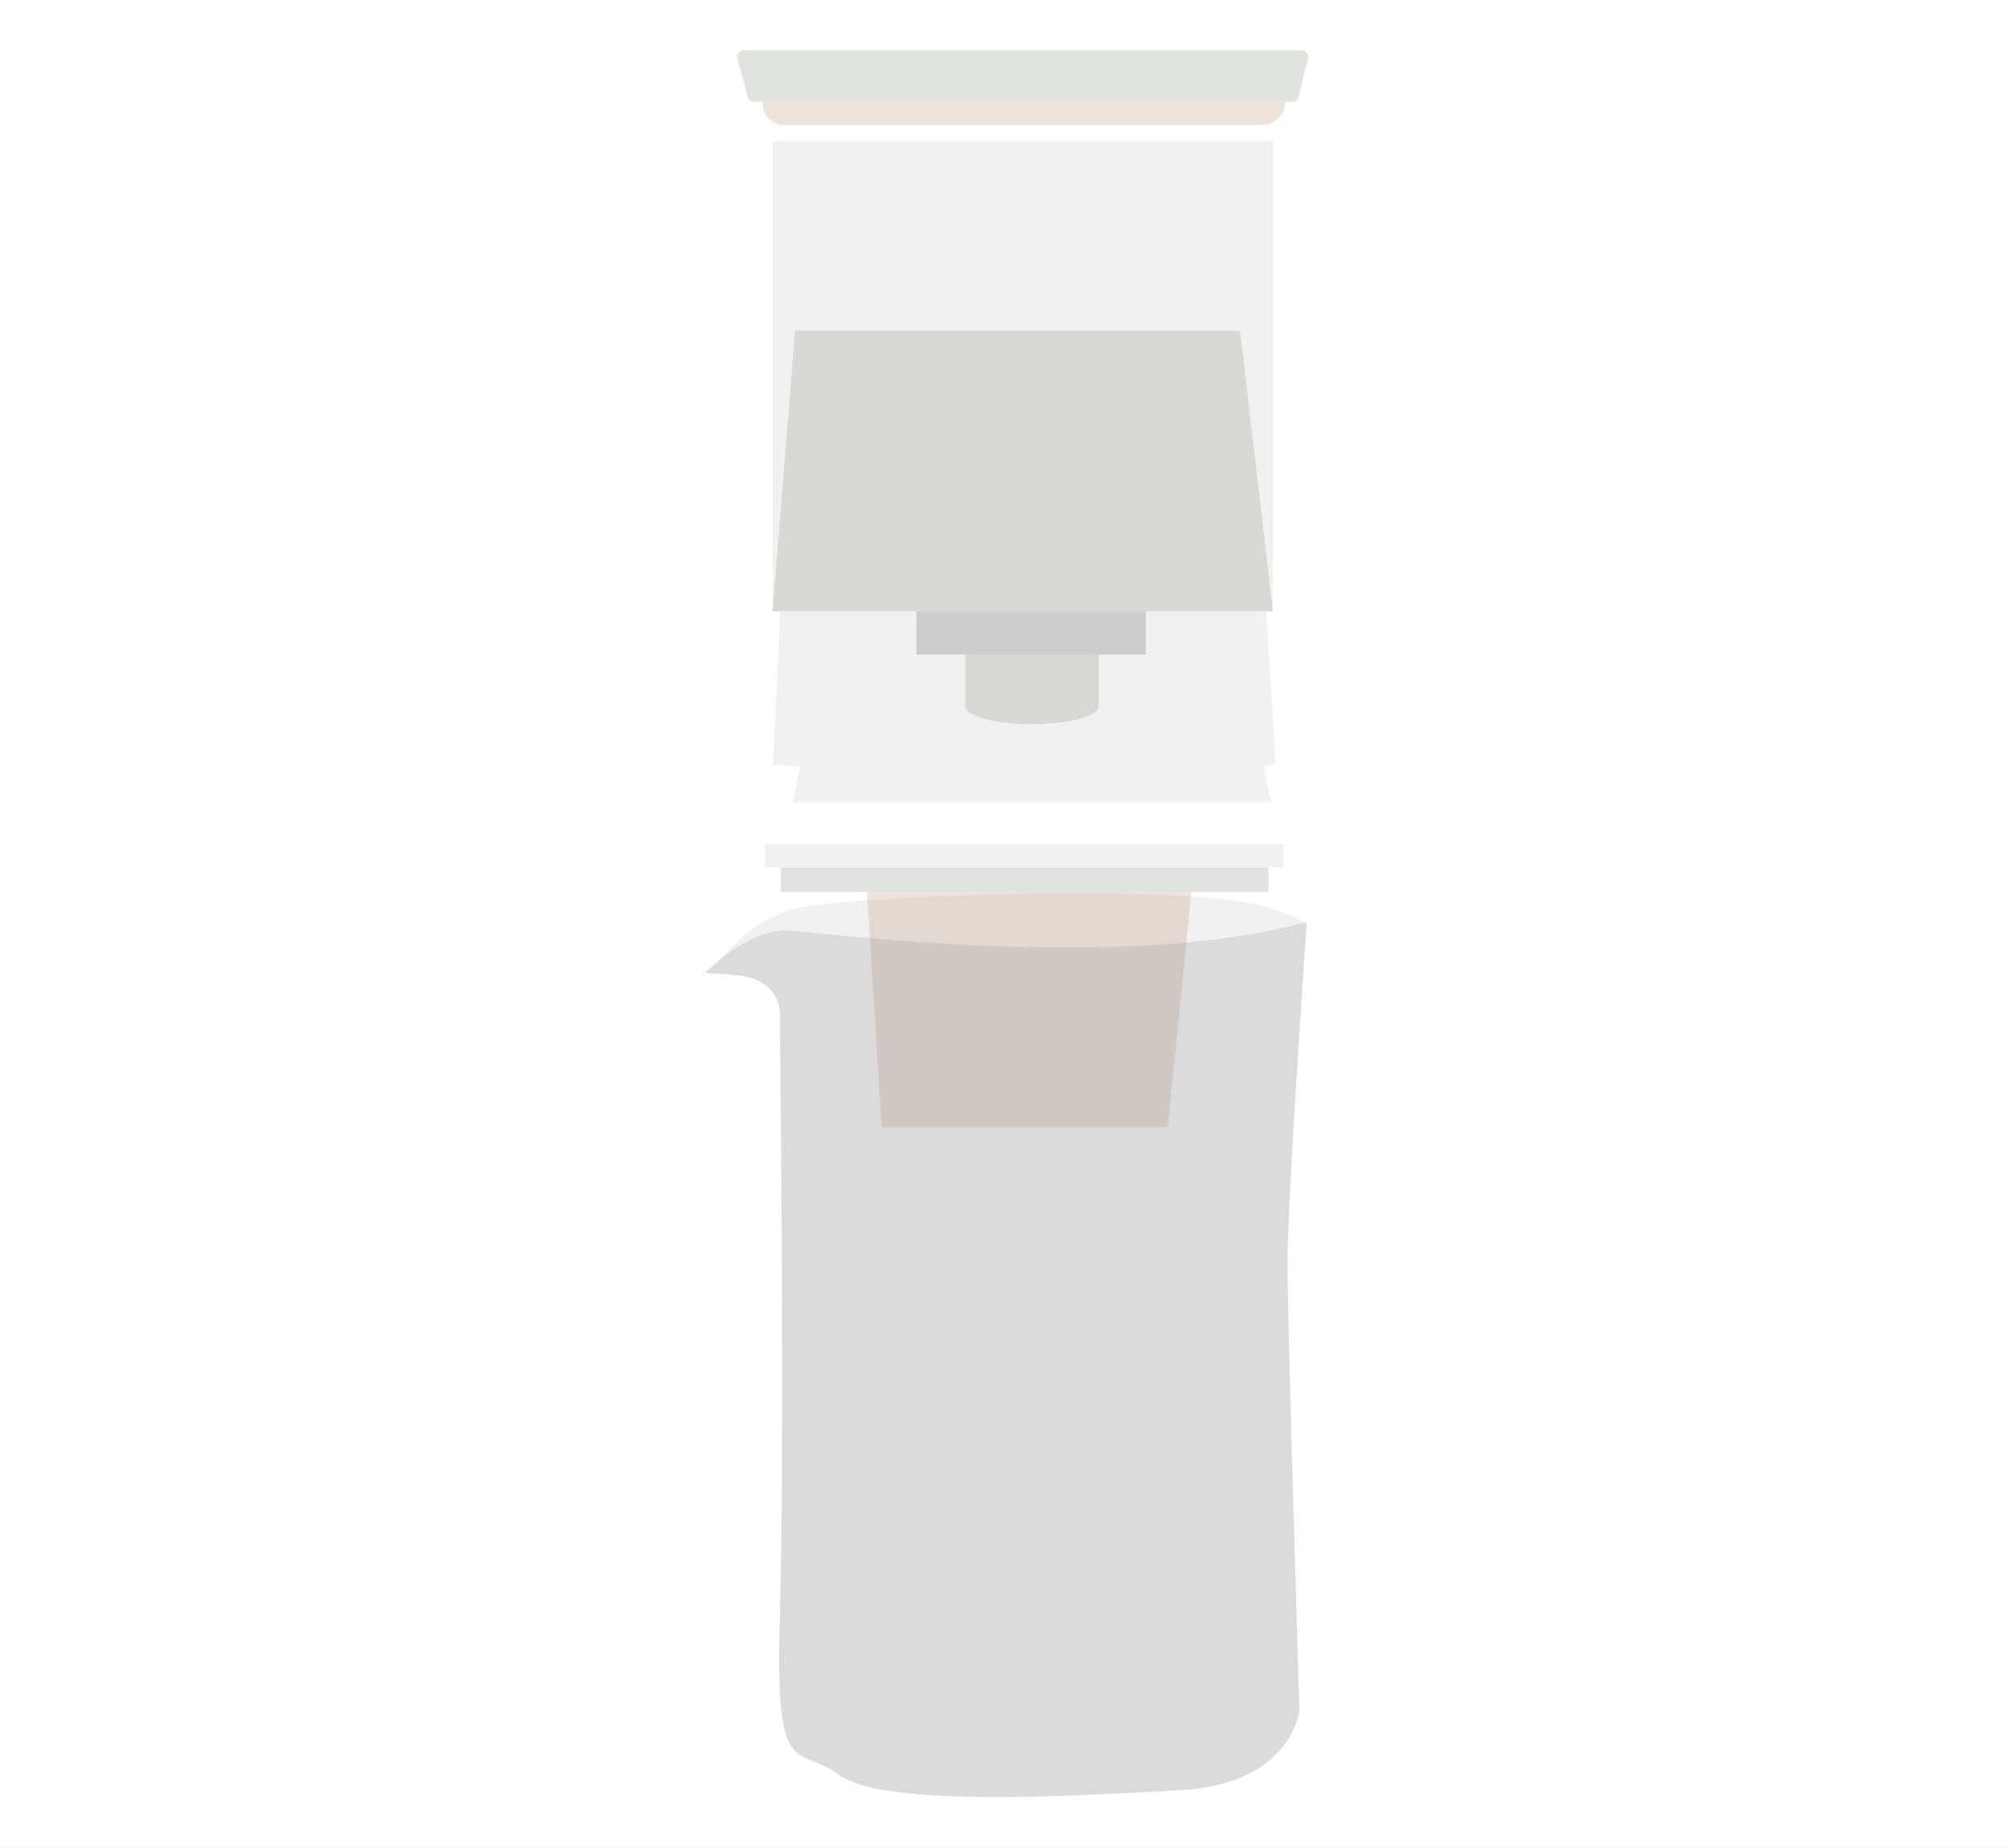
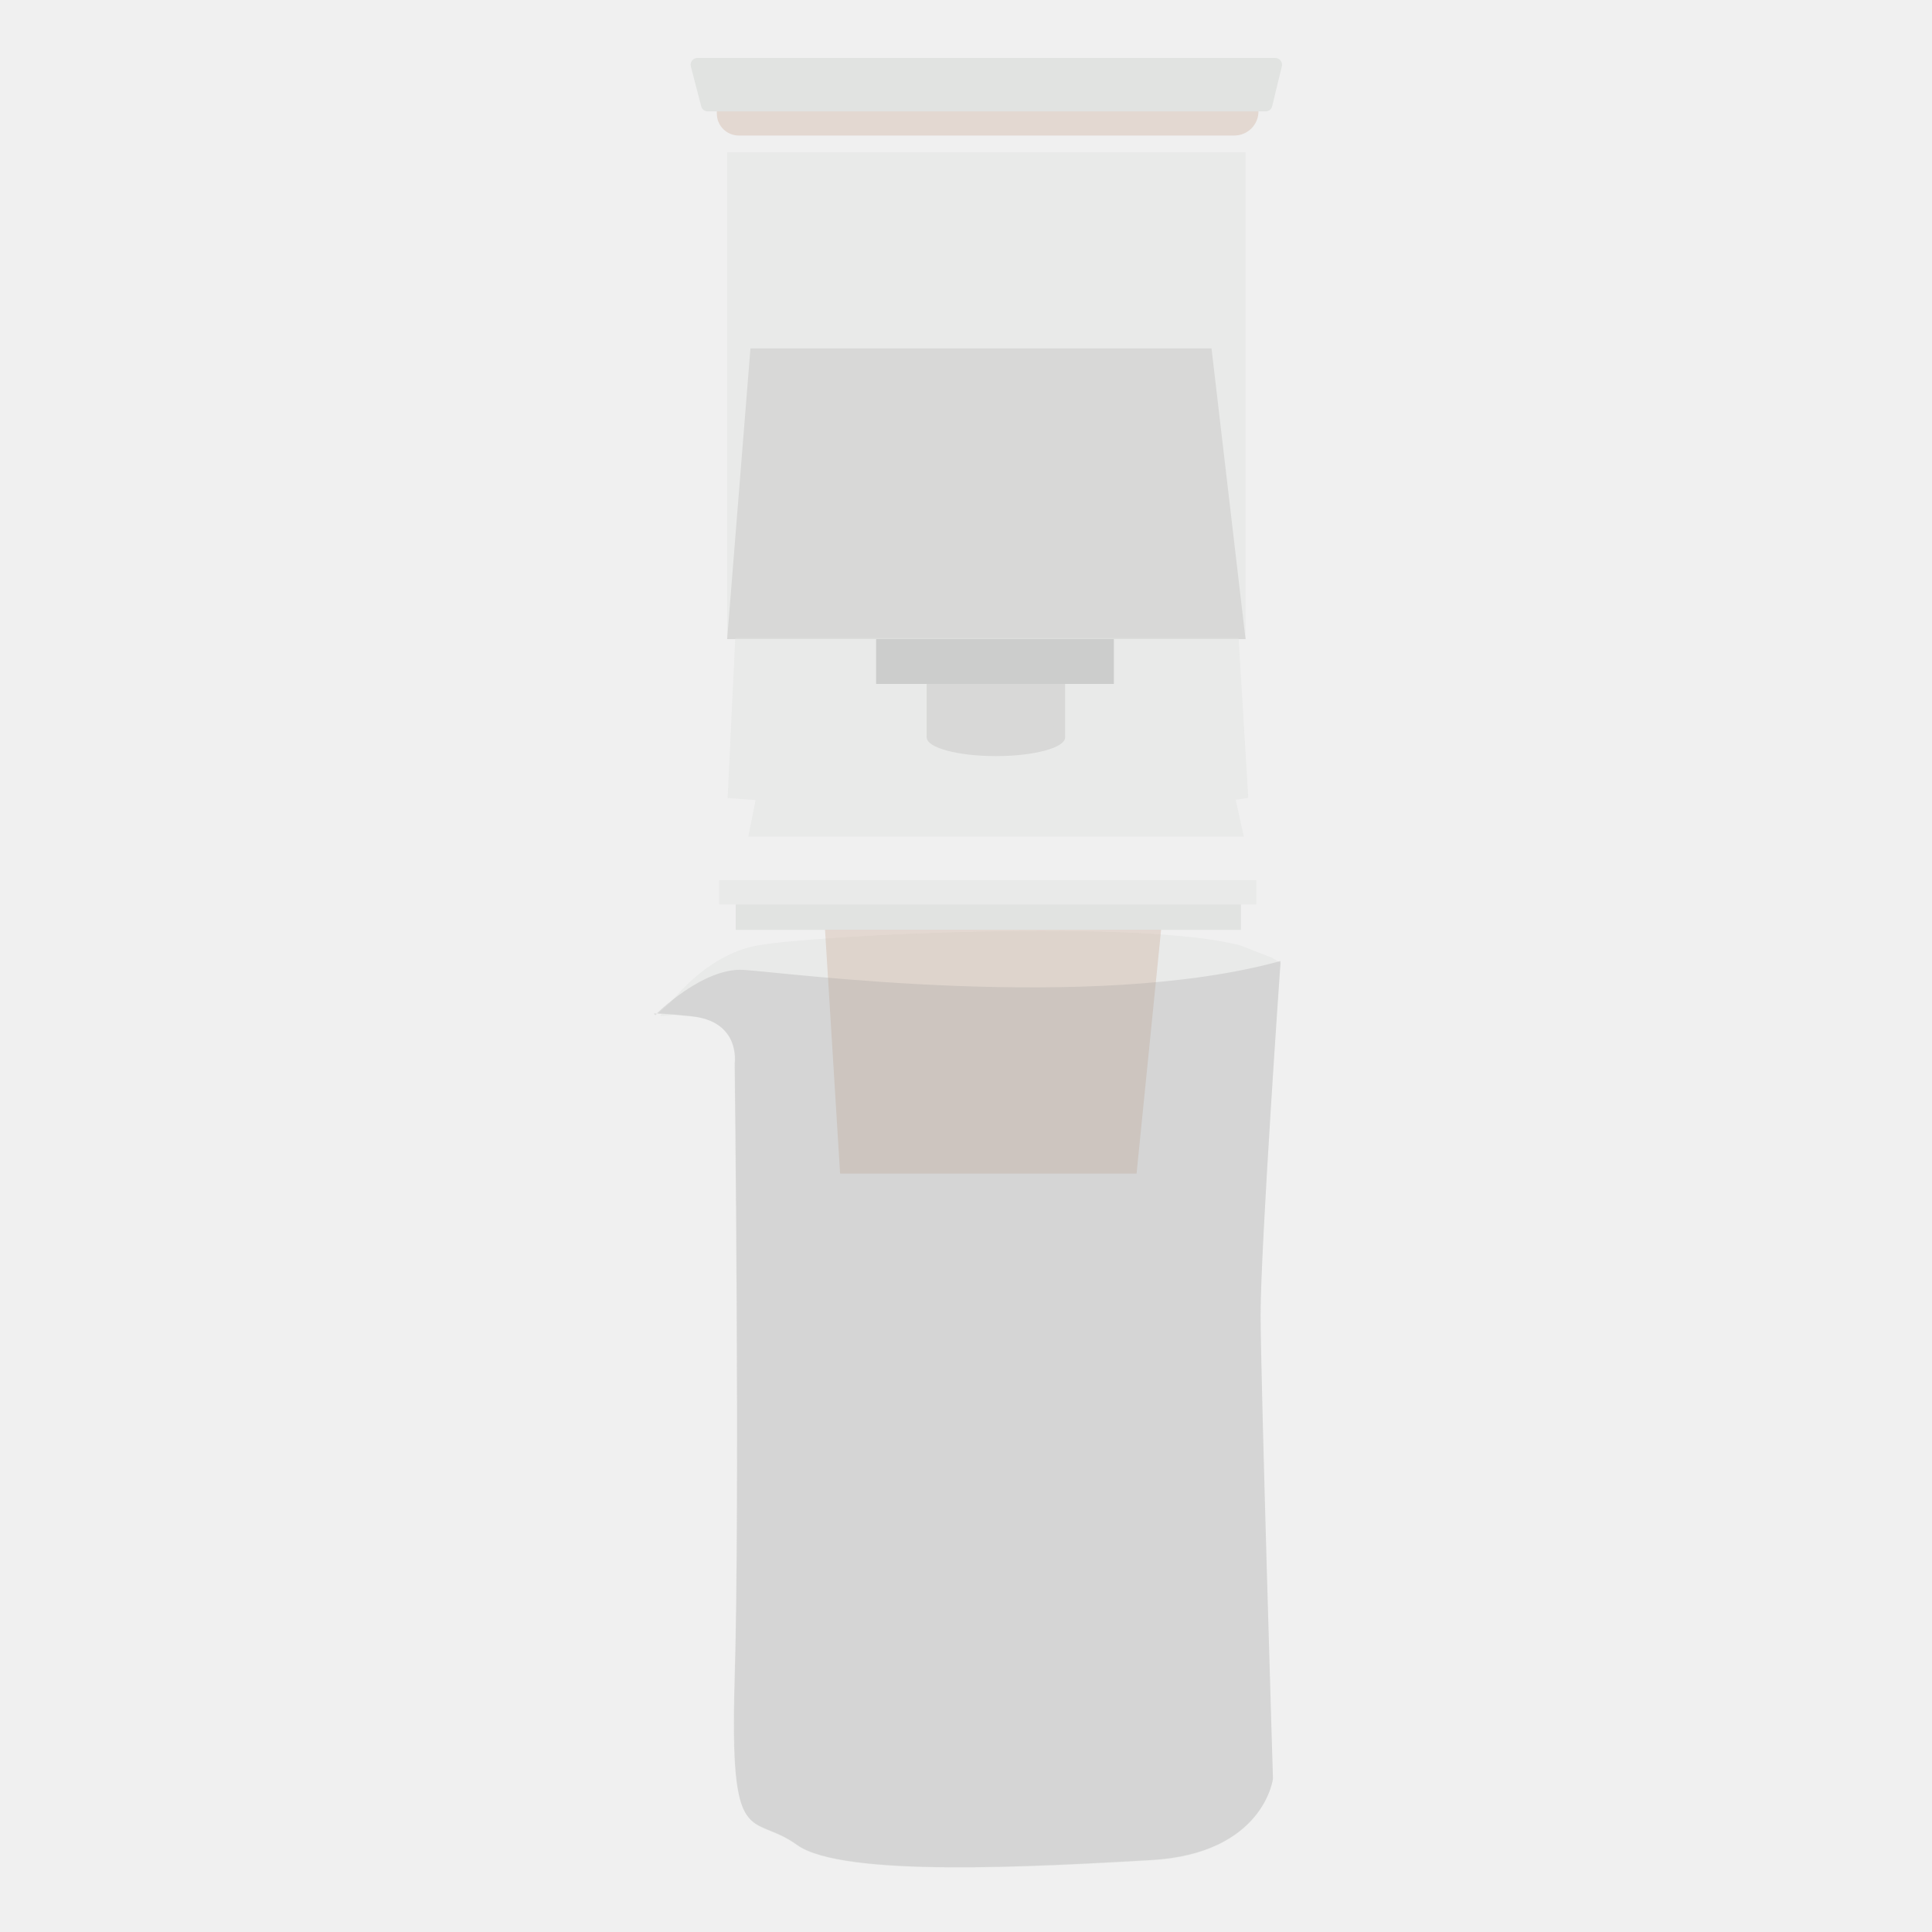
- <svg xmlns="http://www.w3.org/2000/svg" viewBox="0 0 215.59 198.12">
-   <defs>
-     <style>.cls-1{fill:#fff;}.cls-2,.cls-4{opacity:0.51;}.cls-3,.cls-4{fill:#e1e3e1;}.cls-5{fill:#b78265;opacity:0.22;}.cls-6{fill:#9c9b9b;opacity:0.26;}.cls-7{fill:#cecdcc;}.cls-8{fill:#b6b6b5;}</style>
-   </defs>
-   <g id="Ebene_2" data-name="Ebene 2">
-     <g id="Ebene_1-2" data-name="Ebene 1">
-       <rect class="cls-1" width="215.59" height="198.12" />
-       <g class="cls-2">
-         <path class="cls-3" d="M140.16,99.08l-.91-.55L136,97.27c-10.28-2.77-44-1.09-50,0-4.22.76-7.45,4-9,5.93-.64.51-1.11,1-1.33,1.16h.43l-.14.21,1.42-.12,1.83.17c5.14.53,4.48,4.88,4.48,4.88s.53,45.45,0,63.63S85.35,187,90.1,190.41s24.9,2.24,36.62,1.58,12.65-8.44,12.65-8.44-1.27-41.72-1.28-48C138.09,128.73,140,101.08,140.16,99.08Z" />
-         <path class="cls-3" d="M75.47,104.5l.15-.14C75,104.36,75.47,104.5,75.47,104.5Z" />
-       </g>
-       <rect class="cls-4" x="82.04" y="90.51" width="55.6" height="2.5" />
-       <rect class="cls-3" x="83.75" y="93.01" width="52.31" height="2.64" />
-       <polygon class="cls-5" points="125.25 120.88 94.56 120.88 93 95.64 127.79 95.64 125.25 120.88" />
-       <path class="cls-6" d="M75.47,104.41s4.87-4.88,9.09-4.62,36.1,4.48,55.6-.92c0,0-2.07,29.51-2.07,36.64,0,6.23,1.28,48,1.28,48s-.92,7.77-12.65,8.43-31.89,1.85-36.63-1.58-7,.92-6.45-17.26,0-63.64,0-63.64.65-4.35-4.48-4.87S75.47,104.41,75.47,104.41Z" />
-       <polygon class="cls-7" points="136.53 65.55 82.87 65.55 85.28 35.46 133.01 35.46 136.53 65.55" />
-       <rect class="cls-8" x="98.29" y="65.55" width="24.61" height="4.64" />
-       <rect class="cls-7" x="103.52" y="70.19" width="14.33" height="5.53" />
-       <ellipse class="cls-7" cx="110.69" cy="75.73" rx="7.16" ry="1.93" />
-       <rect class="cls-4" x="82.87" y="15.15" width="53.66" height="50.4" />
-       <path class="cls-4" d="M135.43,82.19l1.38-.21-1-16.54H83.71L82.92,82l2.9.21h0L85.06,86h51.29l-.84-3.82Z" />
-       <path class="cls-3" d="M138.65,10.92H80.86a.69.69,0,0,1-.68-.53L79.11,6.27a.7.7,0,0,1,.68-.88h59.82a.7.7,0,0,1,.68.86l-1,4.13A.69.69,0,0,1,138.65,10.92Z" />
-       <path class="cls-5" d="M81.79,10.92h56.08a0,0,0,0,1,0,0v0a2.5,2.5,0,0,1-2.5,2.5H84.07a2.27,2.27,0,0,1-2.27-2.27v-.23A0,0,0,0,1,81.79,10.92Z" />
-     </g>
+ <svg xmlns="http://www.w3.org/2000/svg" width="200" height="200" viewBox="0 0 200 200" fill="none">
+   <g opacity="0.51">
+     <path d="M132.567 99.69L131.657 99.14L128.407 97.88C118.127 95.11 84.407 96.79 78.407 97.88C74.187 98.64 70.957 101.88 69.407 103.81C68.767 104.32 68.297 104.81 68.077 104.97H68.507L68.367 105.18L69.787 105.06L71.617 105.23C76.757 105.76 76.097 110.11 76.097 110.11C76.097 110.11 76.627 155.56 76.097 173.74C75.567 191.92 77.757 187.61 82.507 191.02C87.257 194.43 107.407 193.26 119.127 192.6C130.847 191.94 131.777 184.16 131.777 184.16C131.777 184.16 130.507 142.44 130.497 136.16C130.497 129.34 132.407 101.69 132.567 99.69Z" fill="#E1E3E1" />
+     <path d="M67.877 105.11L68.027 104.97C67.407 104.97 67.877 105.11 67.877 105.11Z" fill="#E1E3E1" />
  </g>
+   <path opacity="0.51" d="M130.047 91.12H74.447V93.62H130.047V91.12Z" fill="#E1E3E1" />
+   <path d="M128.467 93.62H76.157V96.26H128.467V93.62Z" fill="#E1E3E1" />
+   <path opacity="0.22" d="M117.657 121.49H86.967L85.407 96.25H120.197L117.657 121.49Z" fill="#B78265" />
+   <path opacity="0.26" d="M67.877 105.02C67.877 105.02 72.747 100.14 76.967 100.4C81.187 100.66 113.067 104.88 132.567 99.48C132.567 99.48 130.497 128.99 130.497 136.12C130.497 142.35 131.777 184.12 131.777 184.12C131.777 184.12 130.857 191.89 119.127 192.55C107.397 193.21 87.237 194.4 82.497 190.97C77.757 187.54 75.497 191.89 76.047 173.71C76.597 155.53 76.047 110.07 76.047 110.07C76.047 110.07 76.697 105.72 71.567 105.2C66.437 104.68 67.877 105.02 67.877 105.02Z" fill="#9C9B9B" />
+   <path d="M128.936 66.16H75.276L77.686 36.07H125.416L128.936 66.16Z" fill="#CECDCC" />
+   <path d="M115.307 66.16H90.697V70.8H115.307V66.16Z" fill="#B6B6B5" />
+   <path d="M110.257 70.8H95.927V76.33H110.257V70.8Z" fill="#CECDCC" />
+   <path d="M103.097 78.27C107.051 78.27 110.257 77.406 110.257 76.34C110.257 75.274 107.051 74.41 103.097 74.41C99.142 74.41 95.936 75.274 95.936 76.34C95.936 77.406 99.142 78.27 103.097 78.27Z" fill="#CECDCC" />
+   <path opacity="0.51" d="M128.936 15.76H75.276V66.16H128.936V15.76Z" fill="#E1E3E1" />
+   <path opacity="0.51" d="M127.837 82.8L129.217 82.59L128.217 66.05H76.117L75.327 82.61L78.227 82.82L77.467 86.61H128.757L127.917 82.79L127.837 82.8Z" fill="#E1E3E1" />
+   <path d="M131.057 11.53H73.267C73.11 11.532 72.957 11.48 72.834 11.384C72.71 11.288 72.623 11.152 72.587 11L71.517 6.88C71.489 6.776 71.486 6.667 71.507 6.561C71.528 6.456 71.573 6.357 71.639 6.272C71.705 6.187 71.79 6.118 71.886 6.071C71.983 6.023 72.089 5.999 72.197 6H132.017C132.122 6 132.226 6.024 132.321 6.07C132.416 6.116 132.499 6.183 132.564 6.266C132.63 6.348 132.676 6.445 132.698 6.548C132.721 6.65 132.721 6.757 132.697 6.86L131.697 10.99C131.664 11.137 131.584 11.27 131.468 11.368C131.352 11.466 131.208 11.522 131.057 11.53Z" fill="#E1E3E1" />
+   <path opacity="0.22" d="M74.197 11.53H130.277C130.277 12.193 130.013 12.829 129.545 13.298C129.076 13.766 128.44 14.03 127.777 14.03H76.477C75.875 14.03 75.297 13.791 74.872 13.365C74.446 12.939 74.207 12.362 74.207 11.76V11.53H74.197Z" fill="#B78265" />
</svg>
